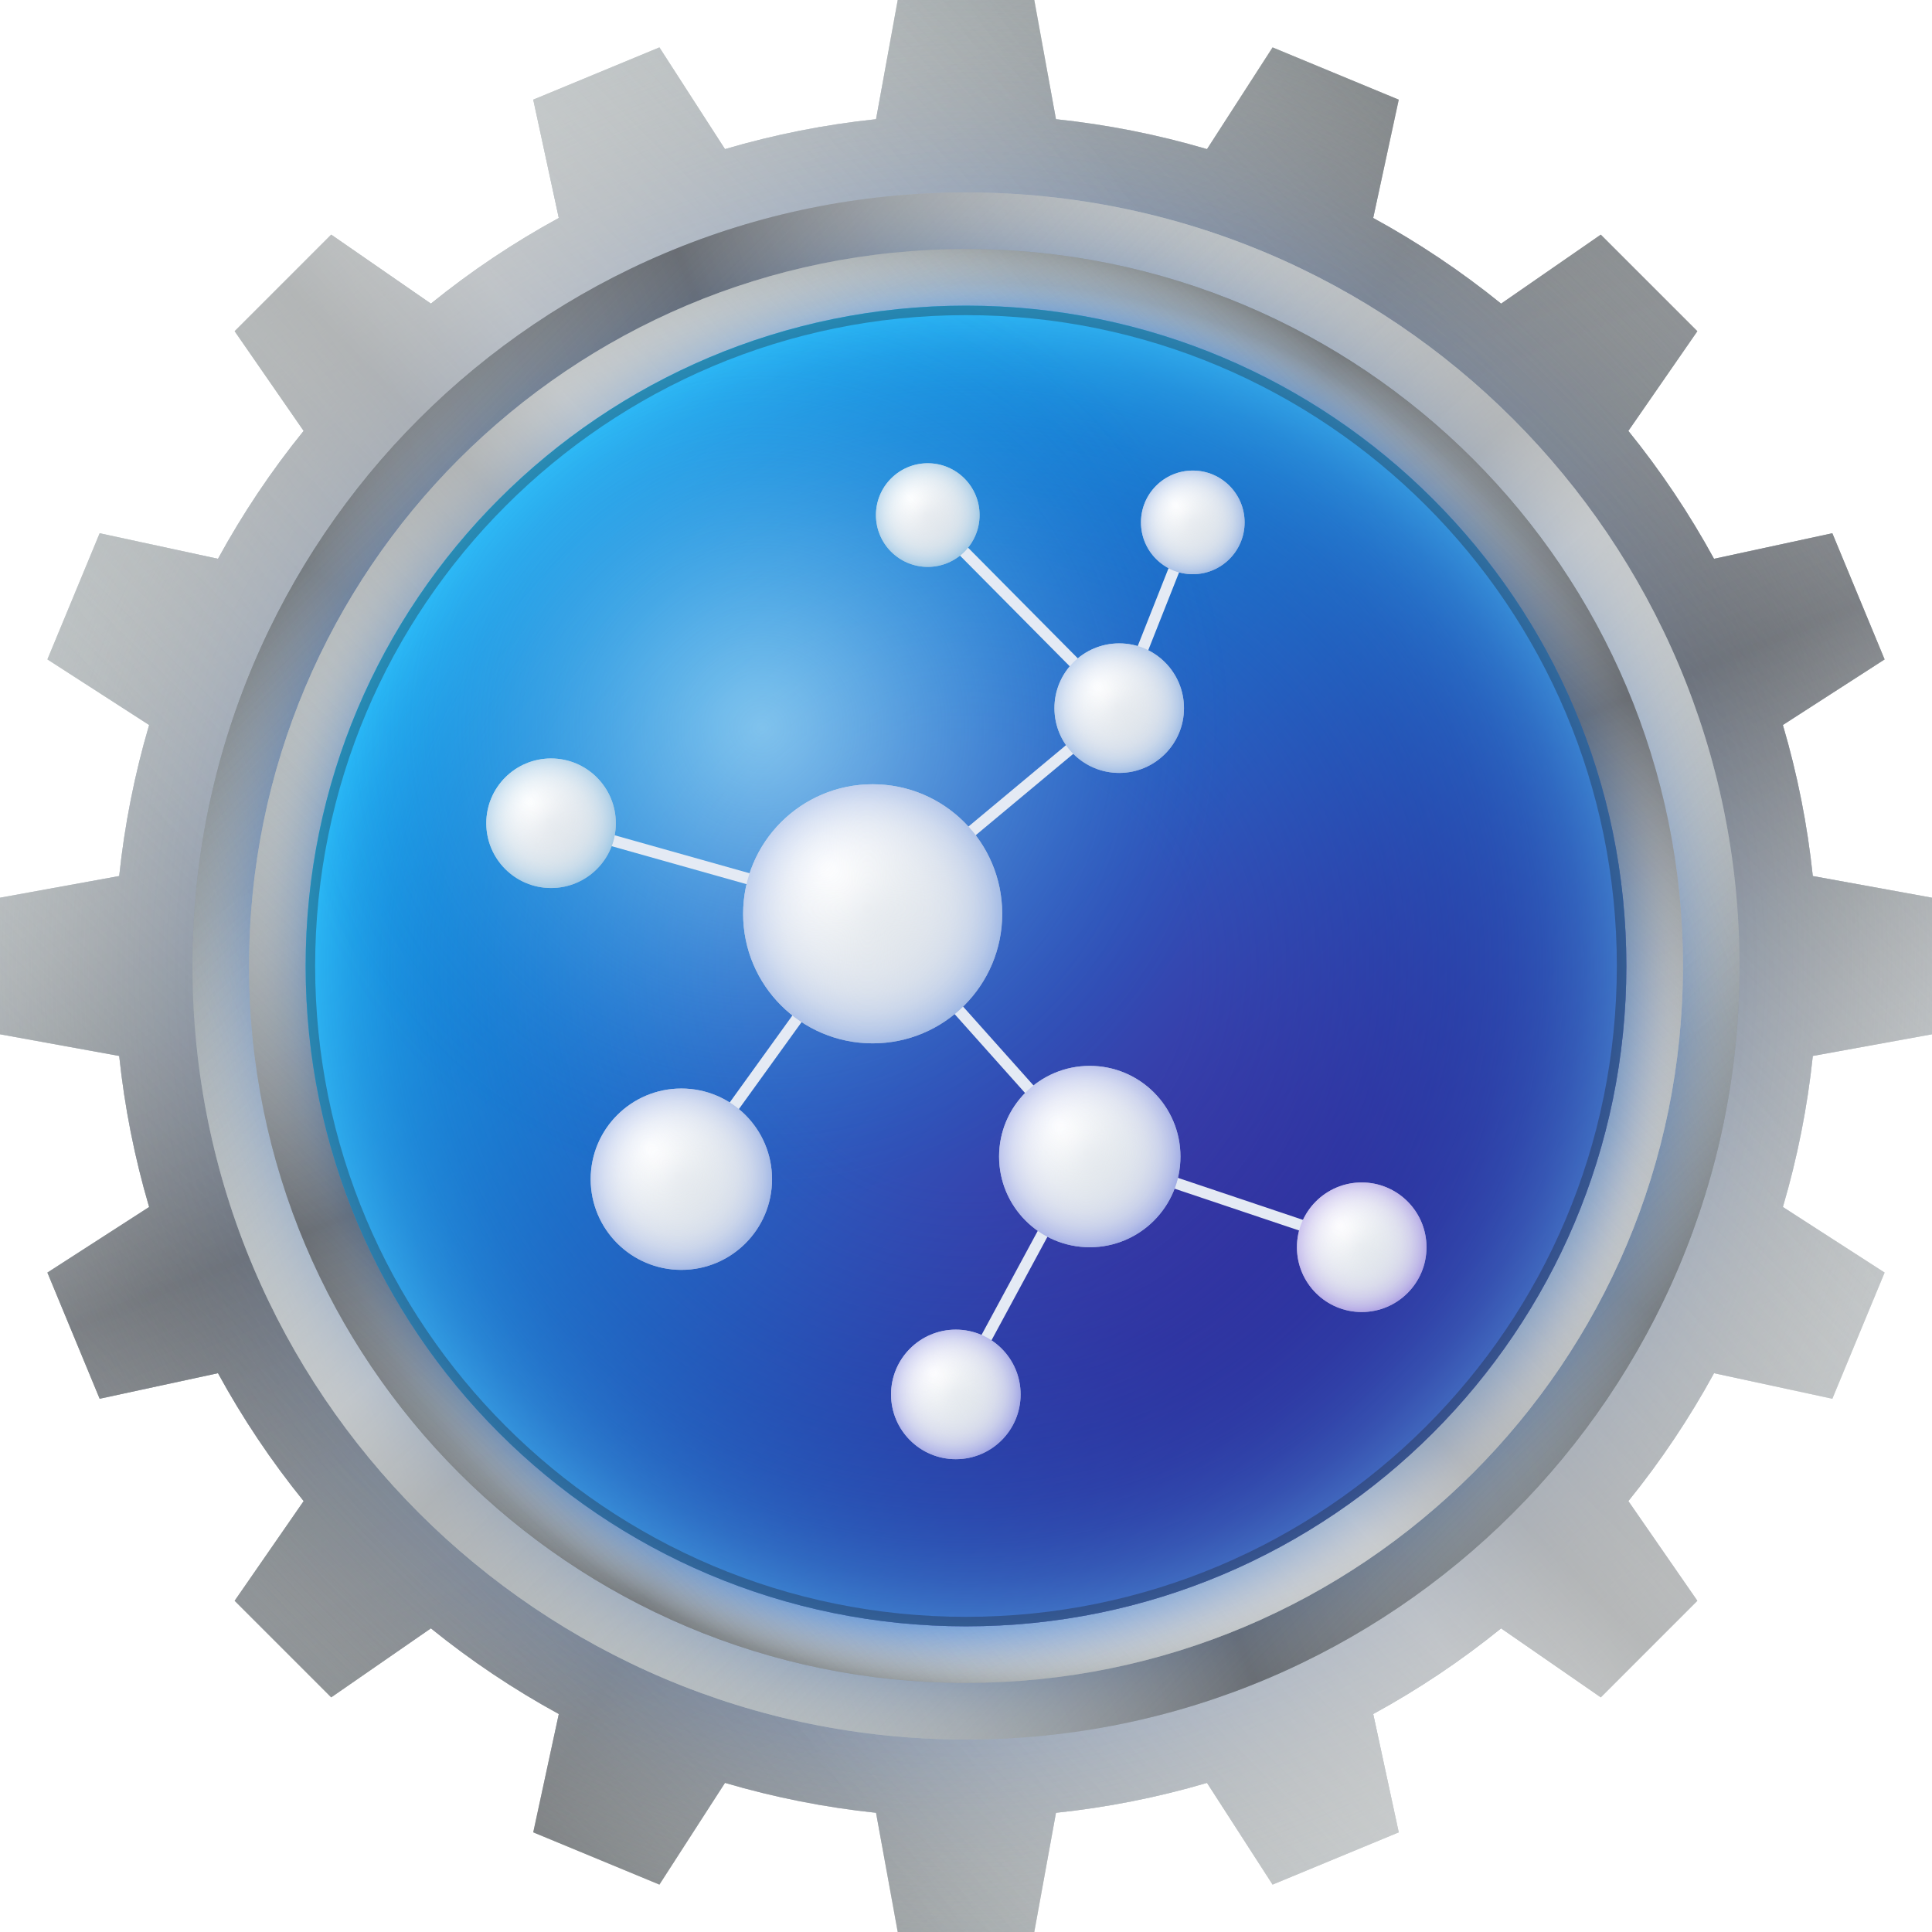
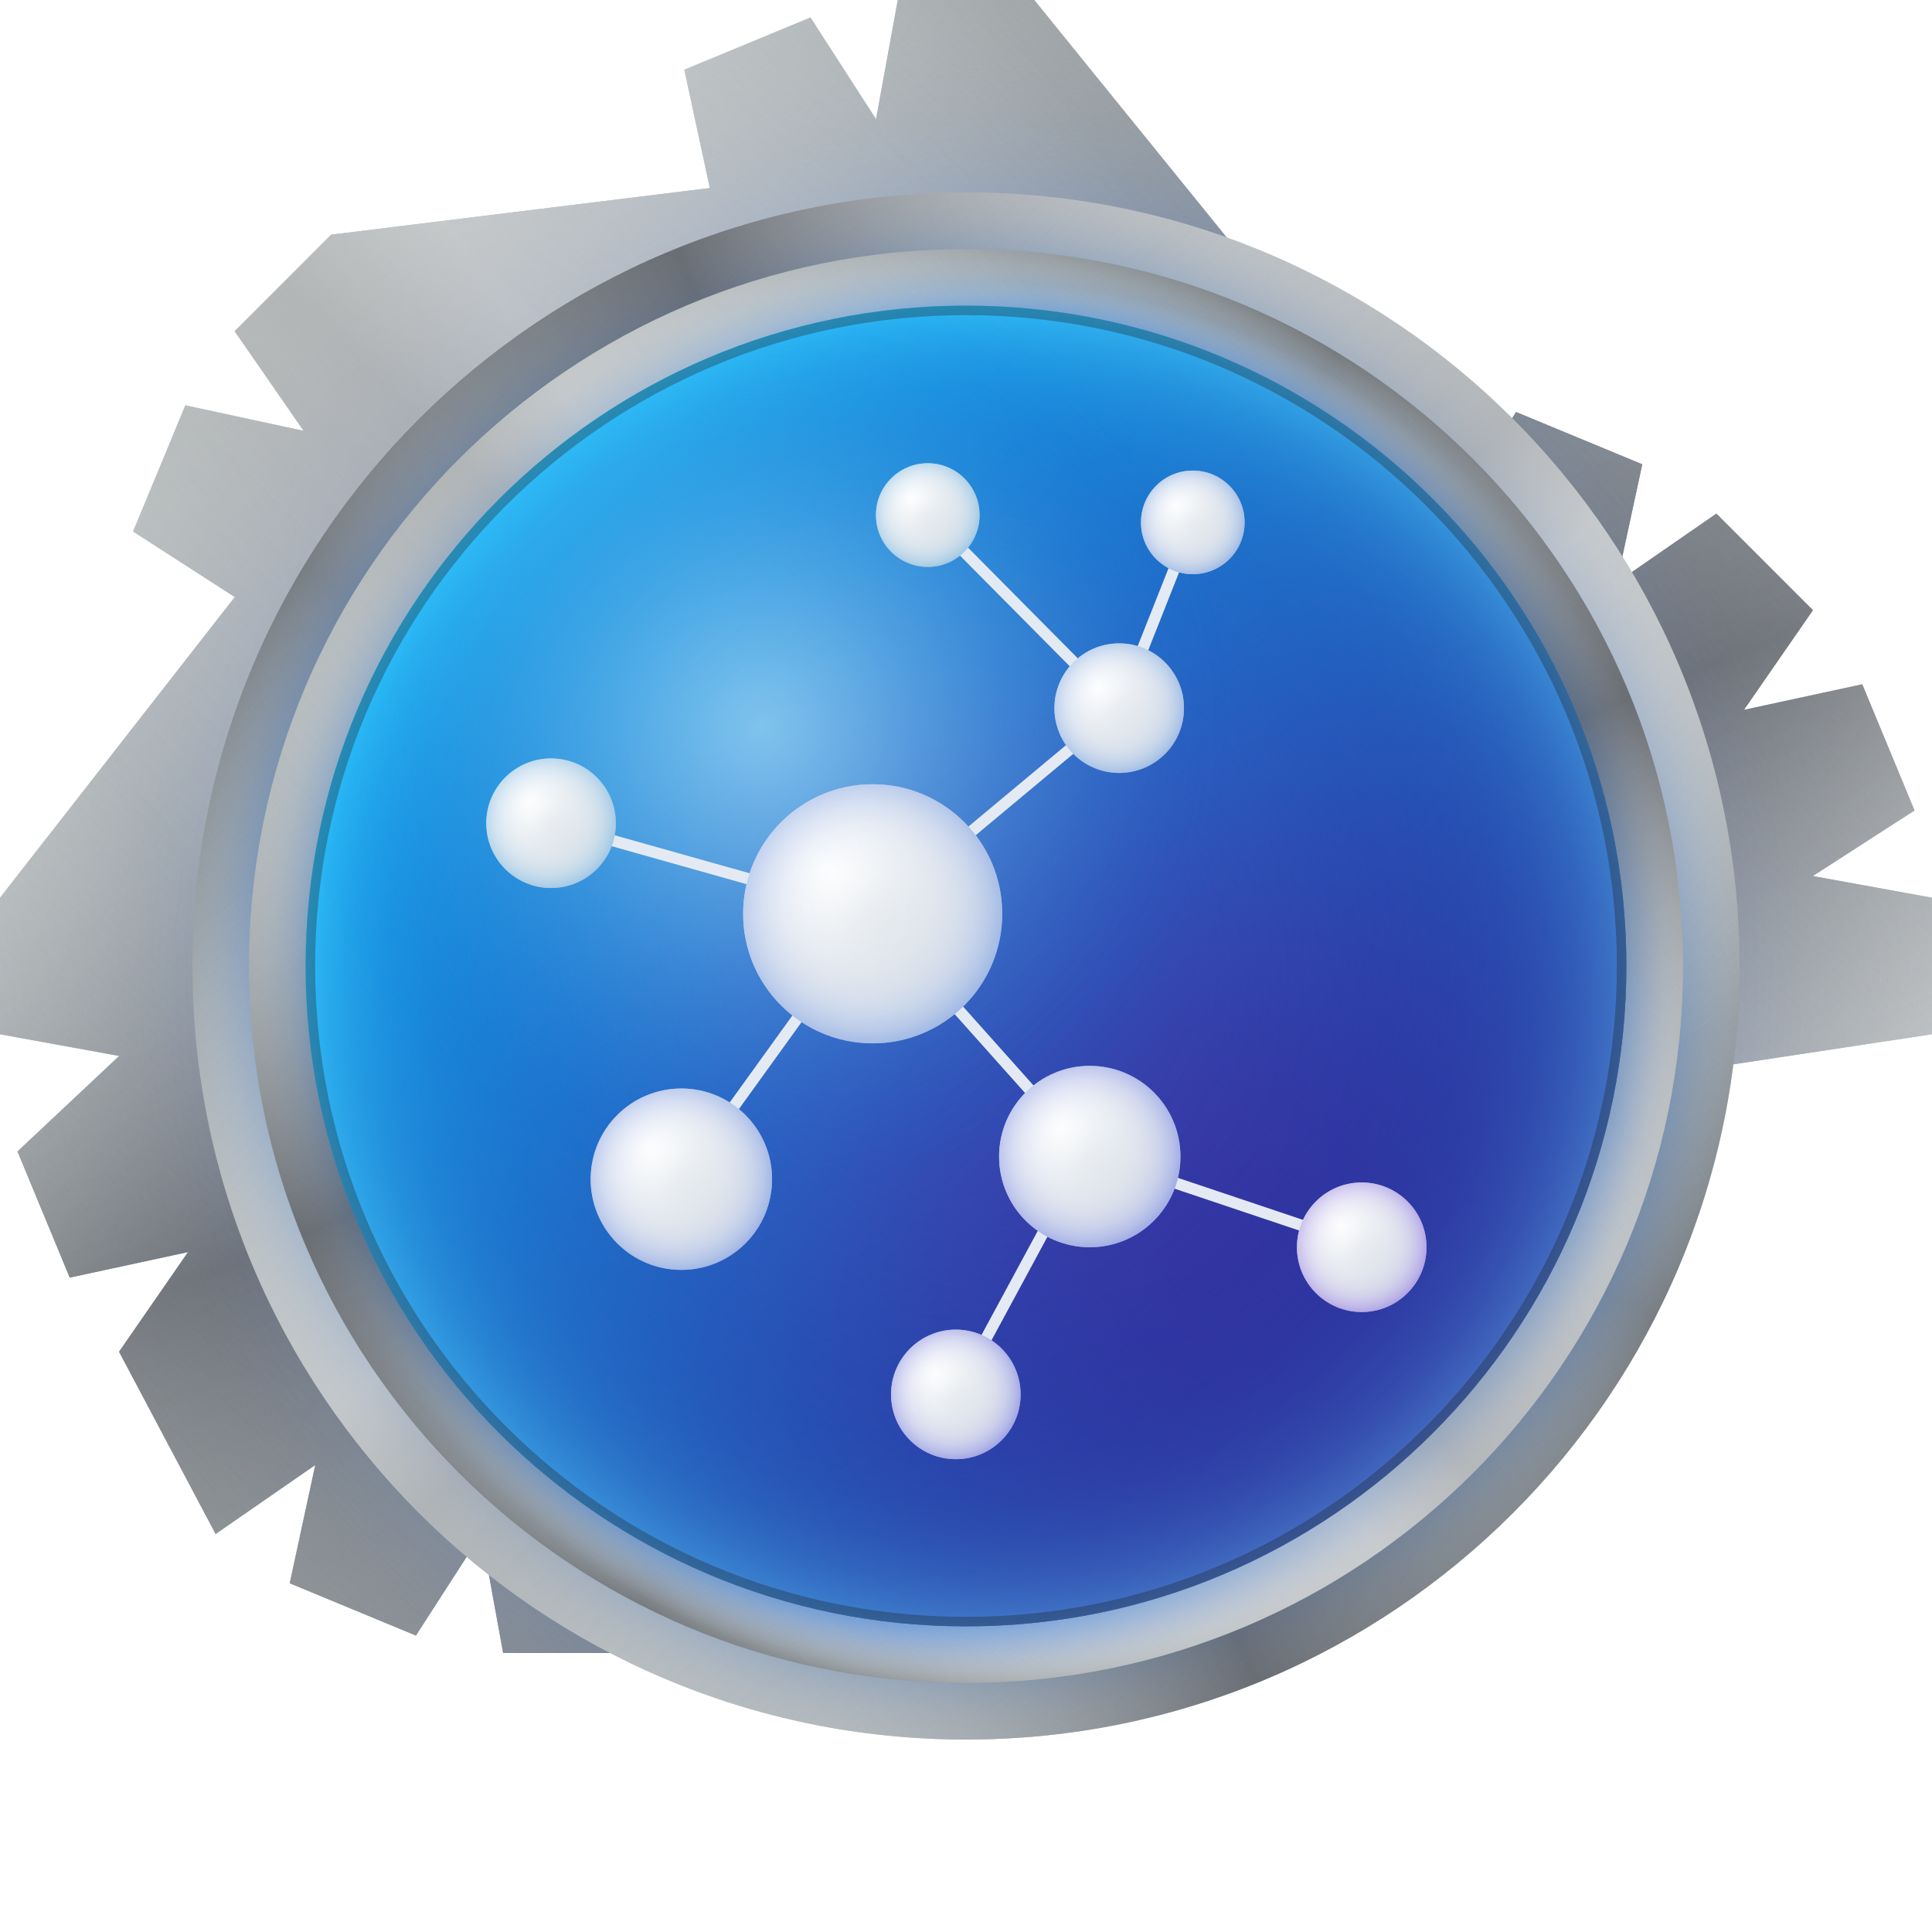
<svg xmlns="http://www.w3.org/2000/svg" xmlns:xlink="http://www.w3.org/1999/xlink" width="512" height="512">
  <defs>
-     <path id="a" d="M512 274.094v-36.191l-31.59-5.743a224.595 224.595 0 0 0-7.93-40.031l26.958-17.377-13.852-33.438-31.354 6.776a226.088 226.088 0 0 0-22.705-33.898l18.286-26.415-25.594-25.591-26.409 18.285a226.197 226.197 0 0 0-33.898-22.706l6.773-31.354-33.437-13.851-17.376 26.958a224.75 224.75 0 0 0-40.032-7.931L274.098 0h-36.193l-5.744 31.59a224.512 224.512 0 0 0-40.033 7.931l-17.376-26.959-33.438 13.851 6.776 31.354a226.053 226.053 0 0 0-33.899 22.706L87.776 62.185l-25.591 25.59 18.287 26.415a226.089 226.089 0 0 0-22.705 33.898l-31.355-6.776-13.85 33.438 26.959 17.377a224.567 224.567 0 0 0-7.93 40.03L0 237.902v36.191l31.59 5.744a224.484 224.484 0 0 0 7.931 40.032l-26.959 17.378 13.85 33.435 31.355-6.773a226.012 226.012 0 0 0 22.705 33.898l-18.287 26.414 25.591 25.593 26.415-18.287a225.977 225.977 0 0 0 33.899 22.706l-6.776 31.354 33.438 13.852 17.377-26.958a224.932 224.932 0 0 0 40.031 7.93l5.744 31.59h36.192l5.744-31.59a224.62 224.62 0 0 0 40.03-7.93l17.378 26.957 33.436-13.852-6.772-31.354a226.06 226.06 0 0 0 33.897-22.706l26.414 18.286 25.593-25.593-18.286-26.412a226.486 226.486 0 0 0 22.706-33.899l31.354 6.772 13.853-33.435-26.958-17.377a224.943 224.943 0 0 0 7.93-40.032L512 274.094z" />
+     <path id="a" d="M512 274.094v-36.191l-31.59-5.743 26.958-17.377-13.852-33.438-31.354 6.776 18.286-26.415-25.594-25.591-26.409 18.285 6.773-31.354-33.437-13.851-17.376 26.958L274.098 0h-36.193l-5.744 31.59-17.376-26.959-33.438 13.851 6.776 31.354L87.776 62.185l-25.591 25.59 18.287 26.415-31.355-6.776-13.85 33.438 26.959 17.377L0 237.902v36.191l31.59 5.744-26.959 25.309 13.85 33.435 31.355-6.773-18.287 26.414L57.14 406.52l26.415-18.287-6.776 31.354 33.438 13.852 17.377-26.958 5.744 31.59h36.192l5.744-31.59 17.378 26.957 33.436-13.852-6.772-31.354 26.414 18.286 25.593-25.593-18.286-26.412 31.354 6.772 13.853-33.435-26.958-17.377L512 274.094z" />
  </defs>
  <clipPath id="b">
    <use xlink:href="#a" overflow="visible" />
  </clipPath>
  <linearGradient id="c" gradientUnits="userSpaceOnUse" x1="480.818" y1="380.617" x2="31.183" y2="131.38">
    <stop offset="0" stop-color="#BDC6C9" />
    <stop offset=".092" stop-color="#ABB4B7" />
    <stop offset=".277" stop-color="#7D8588" />
    <stop offset=".483" stop-color="#444A4D" />
    <stop offset=".584" stop-color="#5E6669" />
    <stop offset=".772" stop-color="#899396" />
    <stop offset=".916" stop-color="#A3AFB2" />
    <stop offset="1" stop-color="#ADBABD" />
  </linearGradient>
  <circle clip-path="url(#b)" fill="url(#c)" cx="256" cy="255.998" r="257" />
  <radialGradient id="d" cx="256" cy="255.998" r="257" gradientTransform="translate(0 .001)" gradientUnits="userSpaceOnUse">
    <stop offset=".73" stop-color="#004ED4" stop-opacity=".4" />
    <stop offset=".784" stop-color="#437CDE" stop-opacity=".319" />
    <stop offset=".842" stop-color="#83A8E7" stop-opacity=".234" />
    <stop offset=".894" stop-color="#B5CAEE" stop-opacity=".157" />
    <stop offset=".94" stop-color="#DAE3F4" stop-opacity=".089" />
    <stop offset=".977" stop-color="#F0F2F7" stop-opacity=".035" />
    <stop offset="1" stop-color="#F8F8F8" stop-opacity="0" />
  </radialGradient>
  <circle clip-path="url(#b)" fill="url(#d)" cx="256" cy="255.998" r="257" />
  <linearGradient id="e" gradientUnits="userSpaceOnUse" x1="352.299" y1="494.346" x2="159.701" y2="17.65">
    <stop offset="0" stop-color="#fff" stop-opacity="0" />
    <stop offset=".5" stop-color="#4D5057" stop-opacity=".75" />
    <stop offset="1" stop-color="#fff" stop-opacity="0" />
  </linearGradient>
  <circle clip-path="url(#b)" fill="url(#e)" cx="256" cy="255.998" r="257" />
  <radialGradient id="f" cx="256" cy="255.998" r="257" gradientTransform="translate(0 .001)" gradientUnits="userSpaceOnUse">
    <stop offset=".8" stop-color="#6B6B6B" stop-opacity="0" />
    <stop offset=".826" stop-color="#848484" stop-opacity=".02" />
    <stop offset=".883" stop-color="#B5B5B5" stop-opacity=".066" />
    <stop offset=".933" stop-color="#DADADA" stop-opacity=".107" />
    <stop offset=".974" stop-color="#F0F0F0" stop-opacity=".139" />
    <stop offset="1" stop-color="#F8F8F8" stop-opacity=".16" />
  </radialGradient>
  <circle clip-path="url(#b)" fill="url(#f)" cx="256" cy="255.998" r="257" />
  <linearGradient id="g" gradientUnits="userSpaceOnUse" x1="74.274" y1="437.724" x2="437.726" y2="74.272">
    <stop offset="0" stop-color="#fff" stop-opacity="0" />
    <stop offset=".5" stop-color="#828282" stop-opacity=".6" />
    <stop offset="1" stop-color="#fff" stop-opacity="0" />
  </linearGradient>
  <circle clip-path="url(#b)" fill="url(#g)" cx="256" cy="255.998" r="257" />
  <linearGradient id="h" gradientUnits="userSpaceOnUse" x1="45.46" y1="403.419" x2="466.539" y2="108.576">
    <stop offset=".2" stop-color="#fff" stop-opacity="0" />
    <stop offset=".5" stop-color="#fff" stop-opacity=".36" />
    <stop offset=".8" stop-color="#fff" stop-opacity="0" />
  </linearGradient>
  <circle clip-path="url(#b)" fill="url(#h)" cx="256" cy="255.998" r="257" />
  <defs>
    <path id="i" d="M256.001 50.999C142.777 50.999 51 142.774 51 255.998s91.777 204.999 205.001 204.999C369.226 460.997 461 369.222 461 255.998S369.226 50.999 256.001 50.999z" />
  </defs>
  <clipPath id="j">
    <use xlink:href="#i" overflow="visible" />
  </clipPath>
  <linearGradient id="k" gradientUnits="userSpaceOnUse" x1="441.158" y1="358.64" x2="70.835" y2="153.366" gradientTransform="rotate(-90 256 256)">
    <stop offset="0" stop-color="#BDC6C9" />
    <stop offset=".092" stop-color="#ABB4B7" />
    <stop offset=".277" stop-color="#7D8588" />
    <stop offset=".483" stop-color="#444A4D" />
    <stop offset=".584" stop-color="#5E6669" />
    <stop offset=".772" stop-color="#899396" />
    <stop offset=".916" stop-color="#A3AFB2" />
    <stop offset="1" stop-color="#ADBABD" />
  </linearGradient>
  <path clip-path="url(#j)" fill="url(#k)" d="M256 44.334c116.894 0 211.676 94.771 211.676 211.664S372.894 467.673 256 467.673c-116.893 0-211.665-94.782-211.665-211.675S139.107 44.334 256 44.334z" />
  <radialGradient id="l" cx="255.997" cy="256.006" r="217.969" gradientTransform="matrix(0 -.971 .971 0 7.396 504.601)" gradientUnits="userSpaceOnUse">
    <stop offset=".86" stop-color="#0058D4" stop-opacity=".6" />
    <stop offset="1" stop-color="#F8F8F8" stop-opacity="0" />
  </radialGradient>
  <path clip-path="url(#j)" fill="url(#l)" d="M256 44.334c116.894 0 211.676 94.771 211.676 211.664S372.894 467.673 256 467.673c-116.893 0-211.665-94.782-211.665-211.675S139.107 44.334 256 44.334z" />
  <linearGradient id="m" gradientUnits="userSpaceOnUse" x1="335.313" y1="452.313" x2="176.686" y2="59.7" gradientTransform="rotate(-90 256 256)">
    <stop offset="0" stop-color="#fff" stop-opacity="0" />
    <stop offset=".5" stop-color="#4D5057" stop-opacity=".75" />
    <stop offset="1" stop-color="#fff" stop-opacity="0" />
  </linearGradient>
  <path clip-path="url(#j)" fill="url(#m)" d="M256 44.334c116.894 0 211.676 94.771 211.676 211.664S372.894 467.673 256 467.673c-116.893 0-211.665-94.782-211.665-211.675S139.107 44.334 256 44.334z" />
  <linearGradient id="n" gradientUnits="userSpaceOnUse" x1="106.329" y1="405.673" x2="405.669" y2="106.333" gradientTransform="rotate(-90 256 256)">
    <stop offset="0" stop-color="#fff" stop-opacity="0" />
    <stop offset=".5" stop-color="#828282" stop-opacity=".6" />
    <stop offset="1" stop-color="#fff" stop-opacity="0" />
  </linearGradient>
  <path clip-path="url(#j)" fill="url(#n)" d="M256 44.334c116.894 0 211.676 94.771 211.676 211.664S372.894 467.673 256 467.673c-116.893 0-211.665-94.782-211.665-211.675S139.107 44.334 256 44.334z" />
  <linearGradient id="o" gradientUnits="userSpaceOnUse" x1="82.599" y1="377.421" x2="429.401" y2="134.588" gradientTransform="rotate(-90 256 256)">
    <stop offset=".2" stop-color="#fff" stop-opacity="0" />
    <stop offset=".5" stop-color="#fff" stop-opacity=".36" />
    <stop offset=".8" stop-color="#fff" stop-opacity="0" />
  </linearGradient>
  <path clip-path="url(#j)" fill="url(#o)" d="M256 44.334c116.894 0 211.676 94.771 211.676 211.664S372.894 467.673 256 467.673c-116.893 0-211.665-94.782-211.665-211.675S139.107 44.334 256 44.334z" />
  <defs>
    <path id="p" d="M446 255.999c0-104.932-85.066-190-190-190s-190 85.068-190 190c0 104.934 85.066 189.998 190 189.998s190-85.064 190-189.998z" />
  </defs>
  <clipPath id="q">
    <use xlink:href="#p" overflow="visible" />
  </clipPath>
  <linearGradient id="r" gradientUnits="userSpaceOnUse" x1="427.61" y1="351.133" x2="84.388" y2="160.881">
    <stop offset="0" stop-color="#BDC6C9" />
    <stop offset=".092" stop-color="#ABB4B7" />
    <stop offset=".277" stop-color="#7D8588" />
    <stop offset=".483" stop-color="#444A4D" />
    <stop offset=".584" stop-color="#5E6669" />
    <stop offset=".772" stop-color="#899396" />
    <stop offset=".916" stop-color="#A3AFB2" />
    <stop offset="1" stop-color="#ADBABD" />
  </linearGradient>
  <path clip-path="url(#q)" fill="url(#r)" d="M452.182 255.998c0 108.338-87.844 196.19-196.182 196.19-108.339 0-196.179-87.853-196.179-196.19S147.661 59.832 256 59.832c108.338 0 196.182 87.829 196.182 196.166z" />
  <radialGradient id="s" cx="260.891" cy="260.9" r="191.461" gradientTransform="matrix(.971 0 0 .971 7.397 7.398)" gradientUnits="userSpaceOnUse">
    <stop offset=".88" stop-color="#0037D4" />
    <stop offset="1" stop-color="#F8F8F8" stop-opacity="0" />
  </radialGradient>
  <path clip-path="url(#q)" fill="url(#s)" d="M446.679 260.746c0 102.678-83.253 185.939-185.931 185.939-102.677 0-185.928-83.262-185.928-185.939 0-102.676 83.25-185.915 185.928-185.915s185.931 83.239 185.931 185.915z" />
  <radialGradient id="t" cx="256" cy="256" r="197.367" gradientTransform="matrix(.973 0 0 .973 6.961 6.96)" gradientUnits="userSpaceOnUse">
    <stop offset=".88" stop-color="#0066D4" />
    <stop offset="1" stop-color="#F8F8F8" stop-opacity="0" />
  </radialGradient>
  <path clip-path="url(#q)" fill="url(#t)" d="M448 255.987C448 362.019 362.032 448 255.999 448 149.967 448 64 362.019 64 255.987 64 149.957 149.967 64 255.999 64 362.032 64 448 149.957 448 255.987z" />
  <linearGradient id="u" gradientUnits="userSpaceOnUse" x1="329.512" y1="437.945" x2="182.495" y2="74.067">
    <stop offset="0" stop-color="#fff" stop-opacity="0" />
    <stop offset=".5" stop-color="#4D5057" stop-opacity=".75" />
    <stop offset="1" stop-color="#fff" stop-opacity="0" />
  </linearGradient>
  <path clip-path="url(#q)" fill="url(#u)" d="M452.182 255.998c0 108.338-87.844 196.19-196.182 196.19-108.339 0-196.179-87.853-196.179-196.19S147.661 59.832 256 59.832c108.338 0 196.182 87.829 196.182 196.166z" />
  <linearGradient id="v" gradientUnits="userSpaceOnUse" x1="117.285" y1="394.722" x2="394.718" y2="117.289">
    <stop offset="0" stop-color="#fff" stop-opacity="0" />
    <stop offset=".5" stop-color="#828282" stop-opacity=".6" />
    <stop offset="1" stop-color="#fff" stop-opacity="0" />
  </linearGradient>
  <path clip-path="url(#q)" fill="url(#v)" d="M452.182 255.998c0 108.338-87.844 196.19-196.182 196.19-108.339 0-196.179-87.853-196.179-196.19S147.661 59.832 256 59.832c108.338 0 196.182 87.829 196.182 196.166z" />
  <linearGradient id="w" gradientUnits="userSpaceOnUse" x1="95.291" y1="368.536" x2="416.713" y2="143.474">
    <stop offset=".2" stop-color="#fff" stop-opacity="0" />
    <stop offset=".5" stop-color="#fff" stop-opacity=".36" />
    <stop offset=".8" stop-color="#fff" stop-opacity="0" />
  </linearGradient>
  <path clip-path="url(#q)" fill="url(#w)" d="M452.182 255.998c0 108.338-87.844 196.19-196.182 196.19-108.339 0-196.179-87.853-196.179-196.19S147.661 59.832 256 59.832c108.338 0 196.182 87.829 196.182 196.166z" />
  <defs>
    <path id="x" d="M256.001 80.999C159.355 80.999 81 159.354 81 255.998c0 96.644 78.355 174.999 175.001 174.999 96.645 0 174.999-78.355 174.999-174.999 0-96.644-78.354-174.999-174.999-174.999z" />
  </defs>
  <clipPath id="y">
    <use xlink:href="#x" overflow="visible" />
  </clipPath>
  <linearGradient id="z" gradientUnits="userSpaceOnUse" x1="131.906" y1="131.904" x2="380.096" y2="380.094">
    <stop offset="0" stop-color="#14B9FF" />
    <stop offset="1" stop-color="#48007F" />
  </linearGradient>
  <path clip-path="url(#y)" fill="url(#z)" d="M256.001 80.499c-96.922 0-175.501 78.578-175.501 175.499 0 96.92 78.579 175.499 175.501 175.499 96.921 0 175.499-78.579 175.499-175.499 0-96.921-78.578-175.499-175.499-175.499z" />
  <radialGradient id="A" cx="256" cy="255.998" r="175.5" gradientTransform="translate(0 .001)" gradientUnits="userSpaceOnUse">
    <stop offset=".33" stop-color="#006CC2" stop-opacity="0" />
    <stop offset=".628" stop-color="#016EC3" stop-opacity=".232" />
    <stop offset=".736" stop-color="#0575C7" stop-opacity=".315" />
    <stop offset=".813" stop-color="#0D80CE" stop-opacity=".374" />
    <stop offset=".874" stop-color="#1791D8" stop-opacity=".422" />
    <stop offset=".927" stop-color="#25A7E4" stop-opacity=".464" />
    <stop offset=".974" stop-color="#36C2F4" stop-opacity=".499" />
    <stop offset="1" stop-color="#42D5FF" stop-opacity=".52" />
  </radialGradient>
  <path clip-path="url(#y)" fill="url(#A)" d="M256.001 80.499c-96.922 0-175.501 78.578-175.501 175.499 0 96.92 78.579 175.499 175.501 175.499 96.921 0 175.499-78.579 175.499-175.499 0-96.921-78.578-175.499-175.499-175.499z" />
  <radialGradient id="B" cx="202" cy="192.998" r="127" gradientTransform="translate(0 .001)" gradientUnits="userSpaceOnUse">
    <stop offset="0" stop-color="#E1FFFF" stop-opacity=".5" />
    <stop offset=".093" stop-color="#D9F9FD" stop-opacity=".453" />
    <stop offset=".239" stop-color="#C3E7F6" stop-opacity=".38" />
    <stop offset=".42" stop-color="#9ECAEC" stop-opacity=".29" />
    <stop offset=".628" stop-color="#6CA2DE" stop-opacity=".186" />
    <stop offset=".855" stop-color="#2C6FCC" stop-opacity=".072" />
    <stop offset="1" stop-color="#004CBF" stop-opacity="0" />
  </radialGradient>
  <path clip-path="url(#y)" fill="url(#B)" d="M202.001 65.999c-70.134 0-127.001 56.867-127.001 127 0 70.128 56.867 126.999 127.001 126.999C272.13 319.998 329 263.127 329 192.999c0-70.133-56.87-127-126.999-127z" />
  <path opacity=".31" clip-path="url(#y)" fill="#191919" d="M256.001 67C151.62 67 67 151.619 67 256s84.62 189 189.001 189S445 360.381 445 256 360.382 67 256.001 67zm0 361.481c-95.259 0-172.485-77.224-172.485-172.481 0-95.257 77.226-172.484 172.485-172.484 95.259 0 172.48 77.226 172.48 172.484 0 95.258-77.221 172.481-172.48 172.481z" />
  <path stroke="#E4EAF4" stroke-width="3" stroke-miterlimit="10" fill="none" d="M231.267 242.166l65.335-54.5m0 0L245.867 136.5m50.735 51.166l19.5-49.228m-84.835 103.728l-85.232-23.999m85.232 23.999l-50.7 70.334m50.7-70.334l56.6 63.4m0 0l72.334 24.301m-72.334-24.301l-34.564 63.967" />
  <defs>
    <circle id="C" cx="231.267" cy="242.166" r="34.333" />
  </defs>
  <clipPath id="D">
    <use xlink:href="#C" overflow="visible" />
  </clipPath>
  <radialGradient id="E" cx="219.436" cy="230.335" r="51.497" gradientUnits="userSpaceOnUse">
    <stop offset="0" stop-color="#fff" />
    <stop offset="1" stop-color="#B8C4D1" />
  </radialGradient>
  <circle clip-path="url(#D)" fill="url(#E)" cx="219.436" cy="230.335" r="51.498" />
  <radialGradient id="F" cx="228.484" cy="237.666" r="34.647" gradientTransform="translate(-12.968 -11.834) scale(1.063)" gradientUnits="userSpaceOnUse">
    <stop offset="0" stop-color="#fff" stop-opacity="0" />
    <stop offset=".265" stop-color="#FCFDFE" stop-opacity=".212" />
    <stop offset=".449" stop-color="#F3F6FD" stop-opacity=".359" />
    <stop offset=".609" stop-color="#E4EBF9" stop-opacity=".487" />
    <stop offset=".755" stop-color="#CEDBF5" stop-opacity=".604" />
    <stop offset=".89" stop-color="#B2C7EF" stop-opacity=".712" />
    <stop offset="1" stop-color="#95B2E9" stop-opacity=".8" />
  </radialGradient>
  <circle clip-path="url(#D)" fill="url(#F)" cx="229.934" cy="240.833" r="36.833" />
  <defs>
    <circle id="G" cx="180.568" cy="312.5" r="24.033" />
  </defs>
  <clipPath id="H">
    <use xlink:href="#G" overflow="visible" />
  </clipPath>
  <radialGradient id="I" cx="172.285" cy="304.218" r="36.048" gradientUnits="userSpaceOnUse">
    <stop offset="0" stop-color="#fff" />
    <stop offset="1" stop-color="#B8C4D1" />
  </radialGradient>
  <circle clip-path="url(#H)" fill="url(#I)" cx="172.285" cy="304.219" r="36.048" />
  <radialGradient id="J" cx="181.17" cy="304.201" r="24.252" gradientTransform="translate(-12.968 -11.834) scale(1.063)" gradientUnits="userSpaceOnUse">
    <stop offset="0" stop-color="#fff" stop-opacity="0" />
    <stop offset=".265" stop-color="#FCFDFE" stop-opacity=".212" />
    <stop offset=".449" stop-color="#F3F6FD" stop-opacity=".359" />
    <stop offset=".609" stop-color="#E4EAF9" stop-opacity=".487" />
    <stop offset=".755" stop-color="#CED9F5" stop-opacity=".604" />
    <stop offset=".89" stop-color="#B2C4EF" stop-opacity=".712" />
    <stop offset="1" stop-color="#95AEE9" stop-opacity=".8" />
  </radialGradient>
  <circle clip-path="url(#H)" fill="url(#J)" cx="179.634" cy="311.566" r="25.783" />
  <defs>
    <circle id="K" cx="288.801" cy="306.5" r="24.033" />
  </defs>
  <clipPath id="L">
    <use xlink:href="#K" overflow="visible" />
  </clipPath>
  <radialGradient id="M" cx="280.519" cy="298.218" r="36.048" gradientUnits="userSpaceOnUse">
    <stop offset="0" stop-color="#fff" />
    <stop offset="1" stop-color="#B8C4D1" />
  </radialGradient>
  <circle clip-path="url(#L)" fill="url(#M)" cx="280.519" cy="298.219" r="36.048" />
  <radialGradient id="N" cx="282.978" cy="298.557" r="24.253" gradientTransform="translate(-12.968 -11.834) scale(1.063)" gradientUnits="userSpaceOnUse">
    <stop offset="0" stop-color="#fff" stop-opacity="0" />
    <stop offset=".265" stop-color="#FCFDFE" stop-opacity=".212" />
    <stop offset=".449" stop-color="#F3F5FD" stop-opacity=".359" />
    <stop offset=".609" stop-color="#E4E7F9" stop-opacity=".487" />
    <stop offset=".755" stop-color="#CED4F5" stop-opacity=".604" />
    <stop offset=".89" stop-color="#B2BBEF" stop-opacity=".712" />
    <stop offset="1" stop-color="#95A2E9" stop-opacity=".8" />
  </radialGradient>
  <circle clip-path="url(#L)" fill="url(#N)" cx="287.867" cy="305.566" r="25.783" />
  <defs>
    <circle id="O" cx="146.035" cy="218.167" r="17.167" />
  </defs>
  <clipPath id="P">
    <use xlink:href="#O" overflow="visible" />
  </clipPath>
  <radialGradient id="Q" cx="140.119" cy="212.251" r="25.749" gradientUnits="userSpaceOnUse">
    <stop offset="0" stop-color="#fff" />
    <stop offset="1" stop-color="#B8C4D1" />
  </radialGradient>
  <circle clip-path="url(#P)" fill="url(#Q)" cx="140.119" cy="212.252" r="25.749" />
  <radialGradient id="R" cx="148.938" cy="215.719" r="17.323" gradientTransform="translate(-12.968 -11.834) scale(1.063)" gradientUnits="userSpaceOnUse">
    <stop offset="0" stop-color="#fff" stop-opacity="0" />
    <stop offset=".265" stop-color="#FCFEFE" stop-opacity=".212" />
    <stop offset=".449" stop-color="#F3F9FD" stop-opacity=".359" />
    <stop offset=".609" stop-color="#E4F1F9" stop-opacity=".487" />
    <stop offset=".755" stop-color="#CEE5F5" stop-opacity=".604" />
    <stop offset=".89" stop-color="#B2D6EF" stop-opacity=".712" />
    <stop offset="1" stop-color="#95C7E9" stop-opacity=".8" />
  </radialGradient>
  <circle clip-path="url(#P)" fill="url(#R)" cx="145.368" cy="217.5" r="18.416" />
  <defs>
    <circle id="S" cx="296.603" cy="187.667" r="17.167" />
  </defs>
  <clipPath id="T">
    <use xlink:href="#S" overflow="visible" />
  </clipPath>
  <radialGradient id="U" cx="290.687" cy="181.751" r="25.749" gradientUnits="userSpaceOnUse">
    <stop offset="0" stop-color="#fff" />
    <stop offset="1" stop-color="#B8C4D1" />
  </radialGradient>
  <circle clip-path="url(#T)" fill="url(#U)" cx="290.687" cy="181.751" r="25.749" />
  <radialGradient id="V" cx="290.568" cy="187.029" r="17.323" gradientTransform="translate(-12.968 -11.834) scale(1.063)" gradientUnits="userSpaceOnUse">
    <stop offset="0" stop-color="#fff" stop-opacity="0" />
    <stop offset=".265" stop-color="#FCFDFE" stop-opacity=".212" />
    <stop offset=".449" stop-color="#F3F7FD" stop-opacity=".359" />
    <stop offset=".609" stop-color="#E4ECF9" stop-opacity=".487" />
    <stop offset=".755" stop-color="#CEDEF5" stop-opacity=".604" />
    <stop offset=".89" stop-color="#B2CBEF" stop-opacity=".712" />
    <stop offset="1" stop-color="#95B7E9" stop-opacity=".8" />
  </radialGradient>
  <circle clip-path="url(#T)" fill="url(#V)" cx="295.936" cy="187" r="18.416" />
  <defs>
    <circle id="W" cx="253.304" cy="369.533" r="17.167" />
  </defs>
  <clipPath id="X">
    <use xlink:href="#W" overflow="visible" />
  </clipPath>
  <radialGradient id="Y" cx="247.388" cy="363.618" r="25.749" gradientUnits="userSpaceOnUse">
    <stop offset="0" stop-color="#fff" />
    <stop offset="1" stop-color="#B8C4D1" />
  </radialGradient>
  <circle clip-path="url(#X)" fill="url(#Y)" cx="247.388" cy="363.619" r="25.749" />
  <radialGradient id="Z" cx="249.839" cy="358.1" r="17.323" gradientTransform="translate(-12.968 -11.834) scale(1.063)" gradientUnits="userSpaceOnUse">
    <stop offset="0" stop-color="#fff" stop-opacity="0" />
    <stop offset=".265" stop-color="#FCFCFE" stop-opacity=".212" />
    <stop offset=".449" stop-color="#F3F3FD" stop-opacity=".359" />
    <stop offset=".609" stop-color="#E4E4F9" stop-opacity=".487" />
    <stop offset=".755" stop-color="#CECFF5" stop-opacity=".604" />
    <stop offset=".89" stop-color="#B2B4EF" stop-opacity=".712" />
    <stop offset="1" stop-color="#9598E9" stop-opacity=".8" />
  </radialGradient>
  <circle clip-path="url(#X)" fill="url(#Z)" cx="252.637" cy="368.867" r="18.416" />
  <defs>
    <circle id="aa" cx="360.868" cy="330.533" r="17.167" />
  </defs>
  <clipPath id="ab">
    <use xlink:href="#aa" overflow="visible" />
  </clipPath>
  <radialGradient id="ac" cx="354.952" cy="324.618" r="25.749" gradientUnits="userSpaceOnUse">
    <stop offset="0" stop-color="#fff" />
    <stop offset="1" stop-color="#B8C4D1" />
  </radialGradient>
  <circle clip-path="url(#ab)" fill="url(#ac)" cx="354.952" cy="324.619" r="25.749" />
  <radialGradient id="ad" cx="351.019" cy="321.415" r="17.322" gradientTransform="translate(-12.968 -11.834) scale(1.063)" gradientUnits="userSpaceOnUse">
    <stop offset="0" stop-color="#fff" stop-opacity="0" />
    <stop offset=".265" stop-color="#FDFCFE" stop-opacity=".212" />
    <stop offset=".449" stop-color="#F5F3FD" stop-opacity=".359" />
    <stop offset=".609" stop-color="#E9E4F9" stop-opacity=".487" />
    <stop offset=".755" stop-color="#D7CEF5" stop-opacity=".604" />
    <stop offset=".89" stop-color="#C0B2EF" stop-opacity=".712" />
    <stop offset="1" stop-color="#A995E9" stop-opacity=".8" />
  </radialGradient>
  <circle clip-path="url(#ab)" fill="url(#ad)" cx="360.201" cy="329.867" r="18.416" />
  <defs>
    <circle id="ae" cx="245.867" cy="136.5" r="13.733" />
  </defs>
  <clipPath id="af">
    <use xlink:href="#ae" overflow="visible" />
  </clipPath>
  <radialGradient id="ag" cx="241.135" cy="131.768" r="20.599" gradientUnits="userSpaceOnUse">
    <stop offset="0" stop-color="#fff" />
    <stop offset="1" stop-color="#B8C4D1" />
  </radialGradient>
  <circle clip-path="url(#af)" fill="url(#ag)" cx="241.135" cy="131.768" r="20.599" />
  <radialGradient id="ah" cx="242.97" cy="139.026" r="13.859" gradientTransform="translate(-12.968 -11.834) scale(1.063)" gradientUnits="userSpaceOnUse">
    <stop offset="0" stop-color="#fff" stop-opacity="0" />
    <stop offset=".265" stop-color="#FCFEFE" stop-opacity=".212" />
    <stop offset=".449" stop-color="#F3F9FD" stop-opacity=".359" />
    <stop offset=".609" stop-color="#E4F1F9" stop-opacity=".487" />
    <stop offset=".755" stop-color="#CEE5F5" stop-opacity=".604" />
    <stop offset=".89" stop-color="#B2D6EF" stop-opacity=".712" />
    <stop offset="1" stop-color="#95C7E9" stop-opacity=".8" />
  </radialGradient>
  <circle clip-path="url(#af)" fill="url(#ah)" cx="245.334" cy="135.967" r="14.733" />
  <defs>
    <circle id="ai" cx="316.102" cy="138.438" r="13.733" />
  </defs>
  <clipPath id="aj">
    <use xlink:href="#ai" overflow="visible" />
  </clipPath>
  <radialGradient id="ak" cx="311.369" cy="133.706" r="20.599" gradientUnits="userSpaceOnUse">
    <stop offset="0" stop-color="#fff" />
    <stop offset="1" stop-color="#B8C4D1" />
  </radialGradient>
  <circle clip-path="url(#aj)" fill="url(#ak)" cx="311.369" cy="133.707" r="20.599" />
  <radialGradient id="al" cx="309.035" cy="140.85" r="13.859" gradientTransform="translate(-12.968 -11.834) scale(1.063)" gradientUnits="userSpaceOnUse">
    <stop offset="0" stop-color="#fff" stop-opacity="0" />
    <stop offset=".265" stop-color="#FCFDFE" stop-opacity=".212" />
    <stop offset=".449" stop-color="#F3F7FD" stop-opacity=".359" />
    <stop offset=".609" stop-color="#E4ECF9" stop-opacity=".487" />
    <stop offset=".755" stop-color="#CEDDF5" stop-opacity=".604" />
    <stop offset=".89" stop-color="#B2C9EF" stop-opacity=".712" />
    <stop offset="1" stop-color="#95B5E9" stop-opacity=".8" />
  </radialGradient>
  <circle clip-path="url(#aj)" fill="url(#al)" cx="315.568" cy="137.905" r="14.733" />
</svg>
